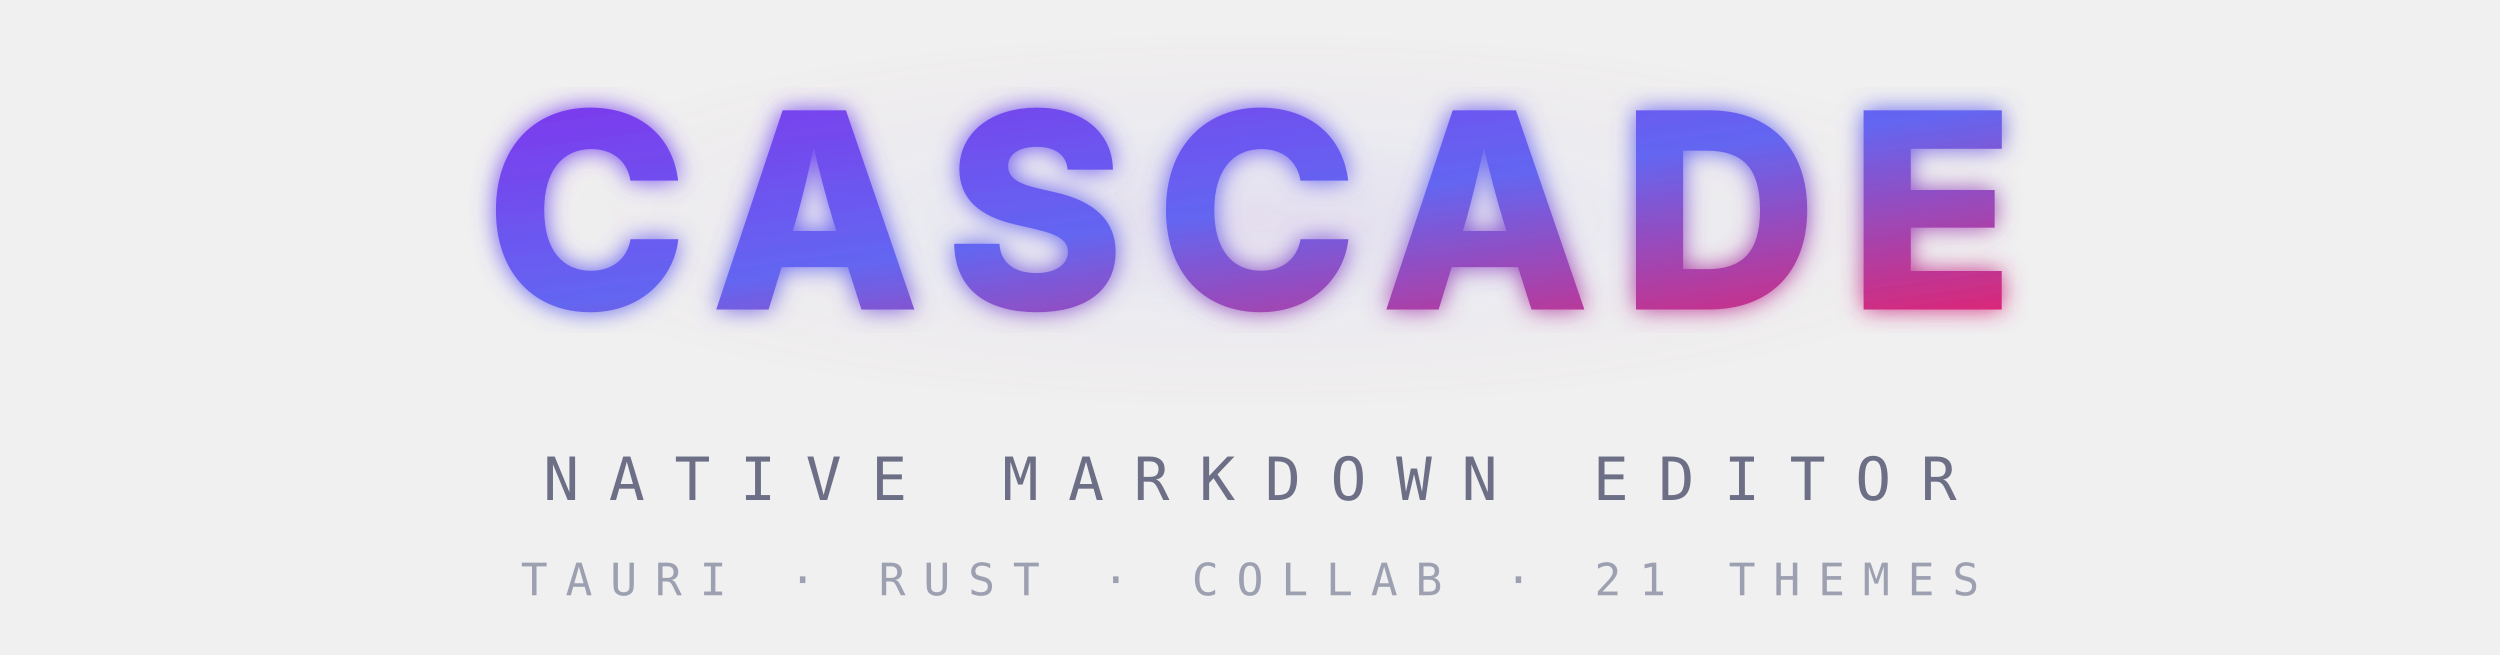
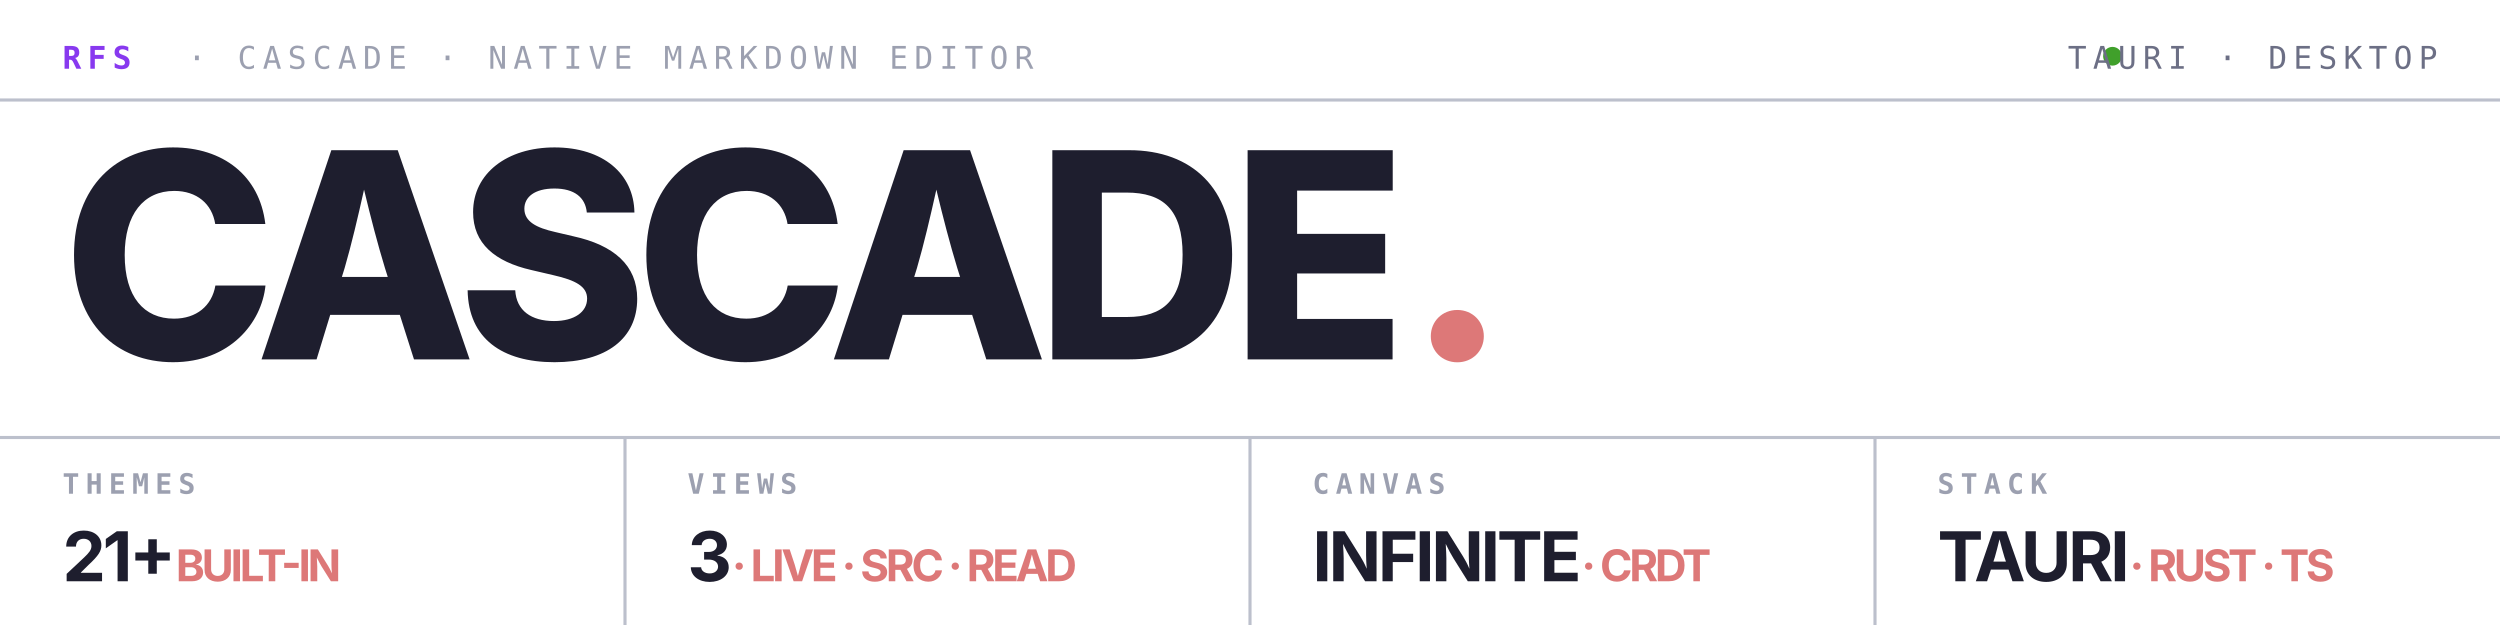
- <svg xmlns="http://www.w3.org/2000/svg" viewBox="0 0 420 110" fill="none">
-   <defs>
-     <linearGradient id="grad" x1="0%" y1="0%" x2="100%" y2="100%">
-       <stop offset="0%" stop-color="#7c3aed" />
-       <stop offset="50%" stop-color="#6366f1" />
-       <stop offset="100%" stop-color="#db2777" />
-     </linearGradient>
-     <radialGradient id="glow" cx="50%" cy="40%" r="40%">
-       <stop offset="0%" stop-color="#7c3aed" stop-opacity="0.1" />
-       <stop offset="50%" stop-color="#6366f1" stop-opacity="0.04" />
-       <stop offset="100%" stop-color="#db2777" stop-opacity="0" />
-     </radialGradient>
-     <filter id="textglow">
-       <feGaussianBlur in="SourceGraphic" stdDeviation="2" result="blur" />
-       <feComposite in="SourceGraphic" in2="blur" operator="over" />
-     </filter>
-   </defs>
-   <ellipse cx="210" cy="45" rx="160" ry="40" fill="url(#glow)" />
-   <text x="210" y="52" text-anchor="middle" font-family="'Inter', 'SF Pro Display', 'Segoe UI', 'Helvetica Neue', Arial, sans-serif" font-size="46" font-weight="800" fill="url(#grad)" letter-spacing="5" filter="url(#textglow)">CASCADE</text>
-   <line x1="115" y1="68" x2="305" y2="68" stroke="url(#grad)" stroke-width="0.6" opacity="0.2" />
-   <text x="210" y="84" text-anchor="middle" font-family="'JetBrains Mono', 'SF Mono', 'Fira Code', 'Cascadia Code', monospace" font-size="10" font-weight="400" fill="#6c6f85" letter-spacing="5">NATIVE MARKDOWN EDITOR</text>
-   <text x="210" y="100" text-anchor="middle" font-family="'JetBrains Mono', 'SF Mono', 'Fira Code', monospace" font-size="7.5" font-weight="400" fill="#9ca0b0" letter-spacing="3">TAURI · RUST · COLLAB · 21 THEMES</text>
+ <svg xmlns="http://www.w3.org/2000/svg" viewBox="0 0 800 200" fill="none">
+   <rect x="0" y="0" width="800" height="200" fill="#ffffff" />
+   <line x1="0" y1="32" x2="800" y2="32" stroke="#bcc0cc" stroke-width="1" />
+   <text x="20" y="22" font-family="'JetBrains Mono', 'SF Mono', monospace" font-size="10" font-weight="700" fill="#8839ef" letter-spacing="2">RFS</text>
+   <text x="60" y="22" font-family="'JetBrains Mono', 'SF Mono', monospace" font-size="10" font-weight="500" fill="#9ca0b0" letter-spacing="2">·  CASCADE  ·  NATIVE MARKDOWN EDITOR</text>
+   <circle cx="676" cy="18" r="3" fill="#40a02b" />
+   <text x="780" y="22" text-anchor="end" font-family="'JetBrains Mono', 'SF Mono', monospace" font-size="10" font-weight="500" fill="#6c6f85" letter-spacing="2">TAURI · DESKTOP</text>
+   <text x="20" y="115" font-family="'Inter', sans-serif" font-size="92" font-weight="800" fill="#1e1e2e" letter-spacing="-4">CASCADE<tspan fill="#dd7878">.</tspan>
+   </text>
+   <line x1="0" y1="140" x2="800" y2="140" stroke="#bcc0cc" stroke-width="1" />
+   <line x1="200" y1="140" x2="200" y2="200" stroke="#bcc0cc" stroke-width="1" />
+   <line x1="400" y1="140" x2="400" y2="200" stroke="#bcc0cc" stroke-width="1" />
+   <line x1="600" y1="140" x2="600" y2="200" stroke="#bcc0cc" stroke-width="1" />
+   <text x="20" y="158" font-family="'JetBrains Mono', 'SF Mono', monospace" font-size="9" font-weight="600" fill="#9ca0b0" letter-spacing="2">THEMES</text>
+   <text x="20" y="186" font-family="'Inter', sans-serif" font-size="22" font-weight="700" fill="#1e1e2e" letter-spacing="-1">21+<tspan fill="#dd7878" font-size="14"> BUILT-IN</tspan>
+   </text>
+   <text x="220" y="158" font-family="'JetBrains Mono', 'SF Mono', monospace" font-size="9" font-weight="600" fill="#9ca0b0" letter-spacing="2">VIEWS</text>
+   <text x="220" y="186" font-family="'Inter', sans-serif" font-size="22" font-weight="700" fill="#1e1e2e" letter-spacing="-1">3<tspan fill="#dd7878" font-size="14"> · LIVE · SRC · READ</tspan>
+   </text>
+   <text x="420" y="158" font-family="'JetBrains Mono', 'SF Mono', monospace" font-size="9" font-weight="600" fill="#9ca0b0" letter-spacing="2">CANVAS</text>
+   <text x="420" y="186" font-family="'Inter', sans-serif" font-size="22" font-weight="700" fill="#1e1e2e" letter-spacing="-1">INFINITE<tspan fill="#dd7878" font-size="14"> · CRDT</tspan>
+   </text>
+   <text x="620" y="158" font-family="'JetBrains Mono', 'SF Mono', monospace" font-size="9" font-weight="600" fill="#9ca0b0" letter-spacing="2">STACK</text>
+   <text x="620" y="186" font-family="'Inter', sans-serif" font-size="22" font-weight="700" fill="#1e1e2e" letter-spacing="-1">TAURI<tspan fill="#dd7878" font-size="14"> · RUST · TS</tspan>
+   </text>
</svg>
